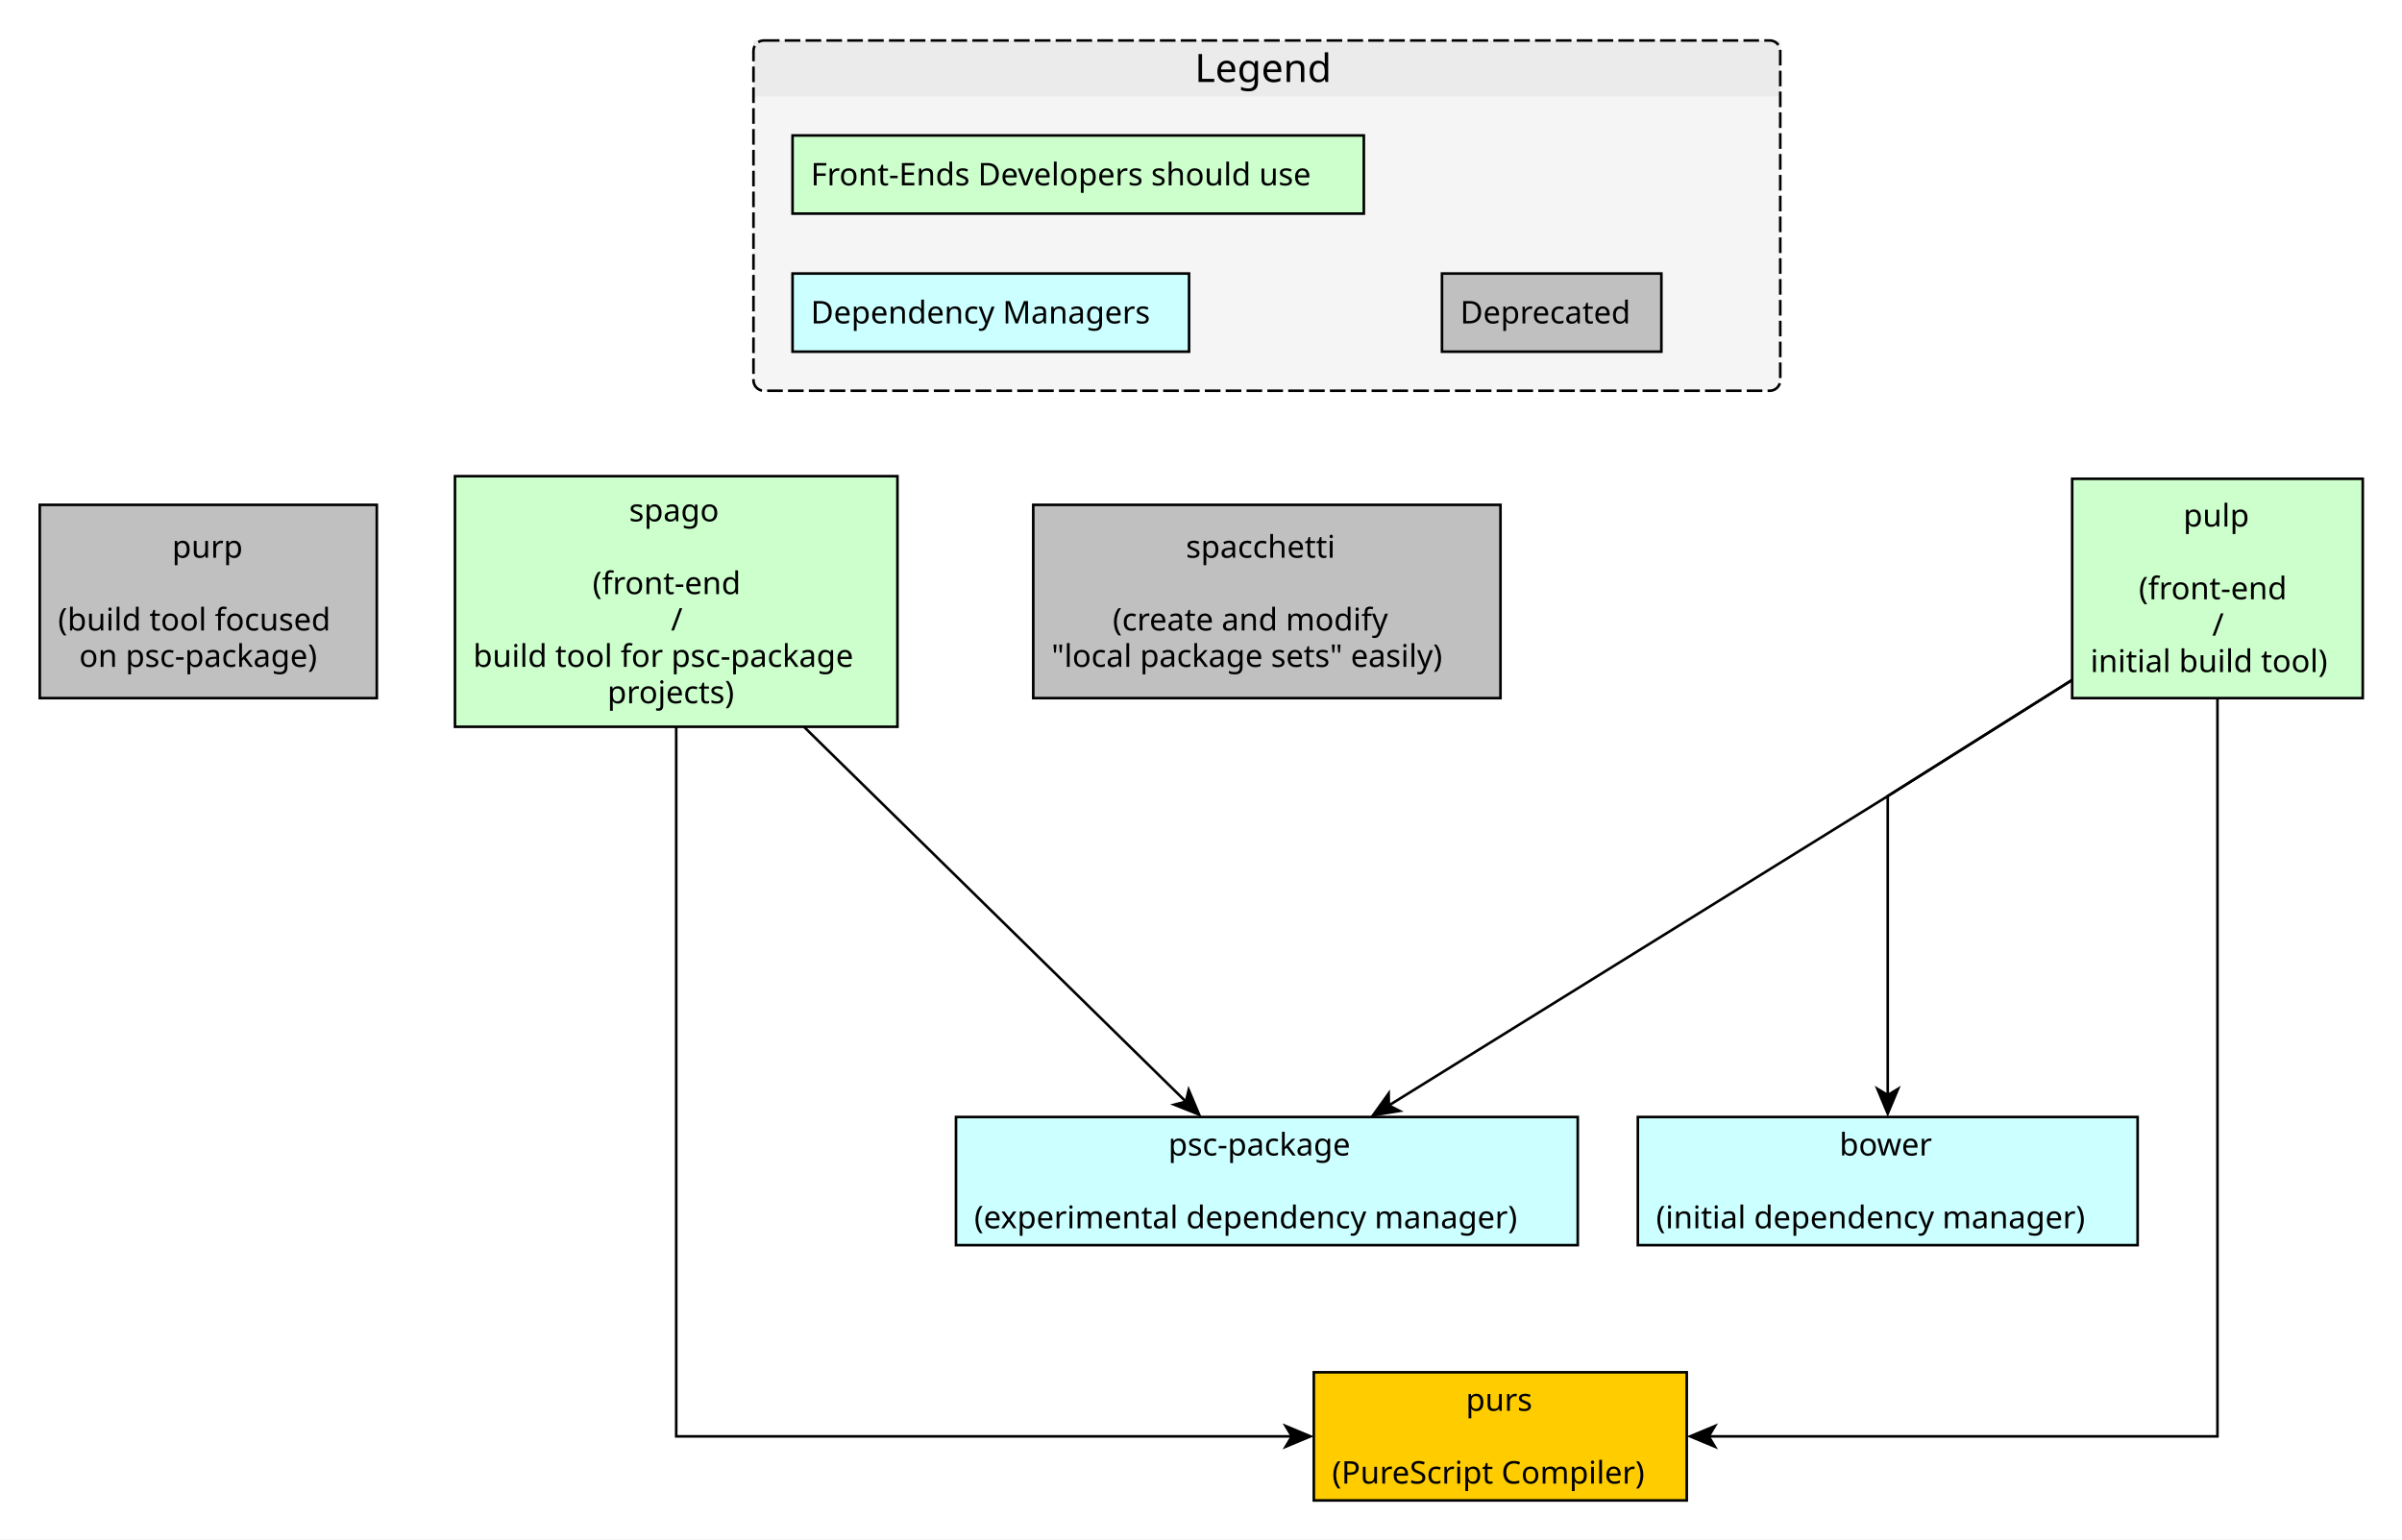
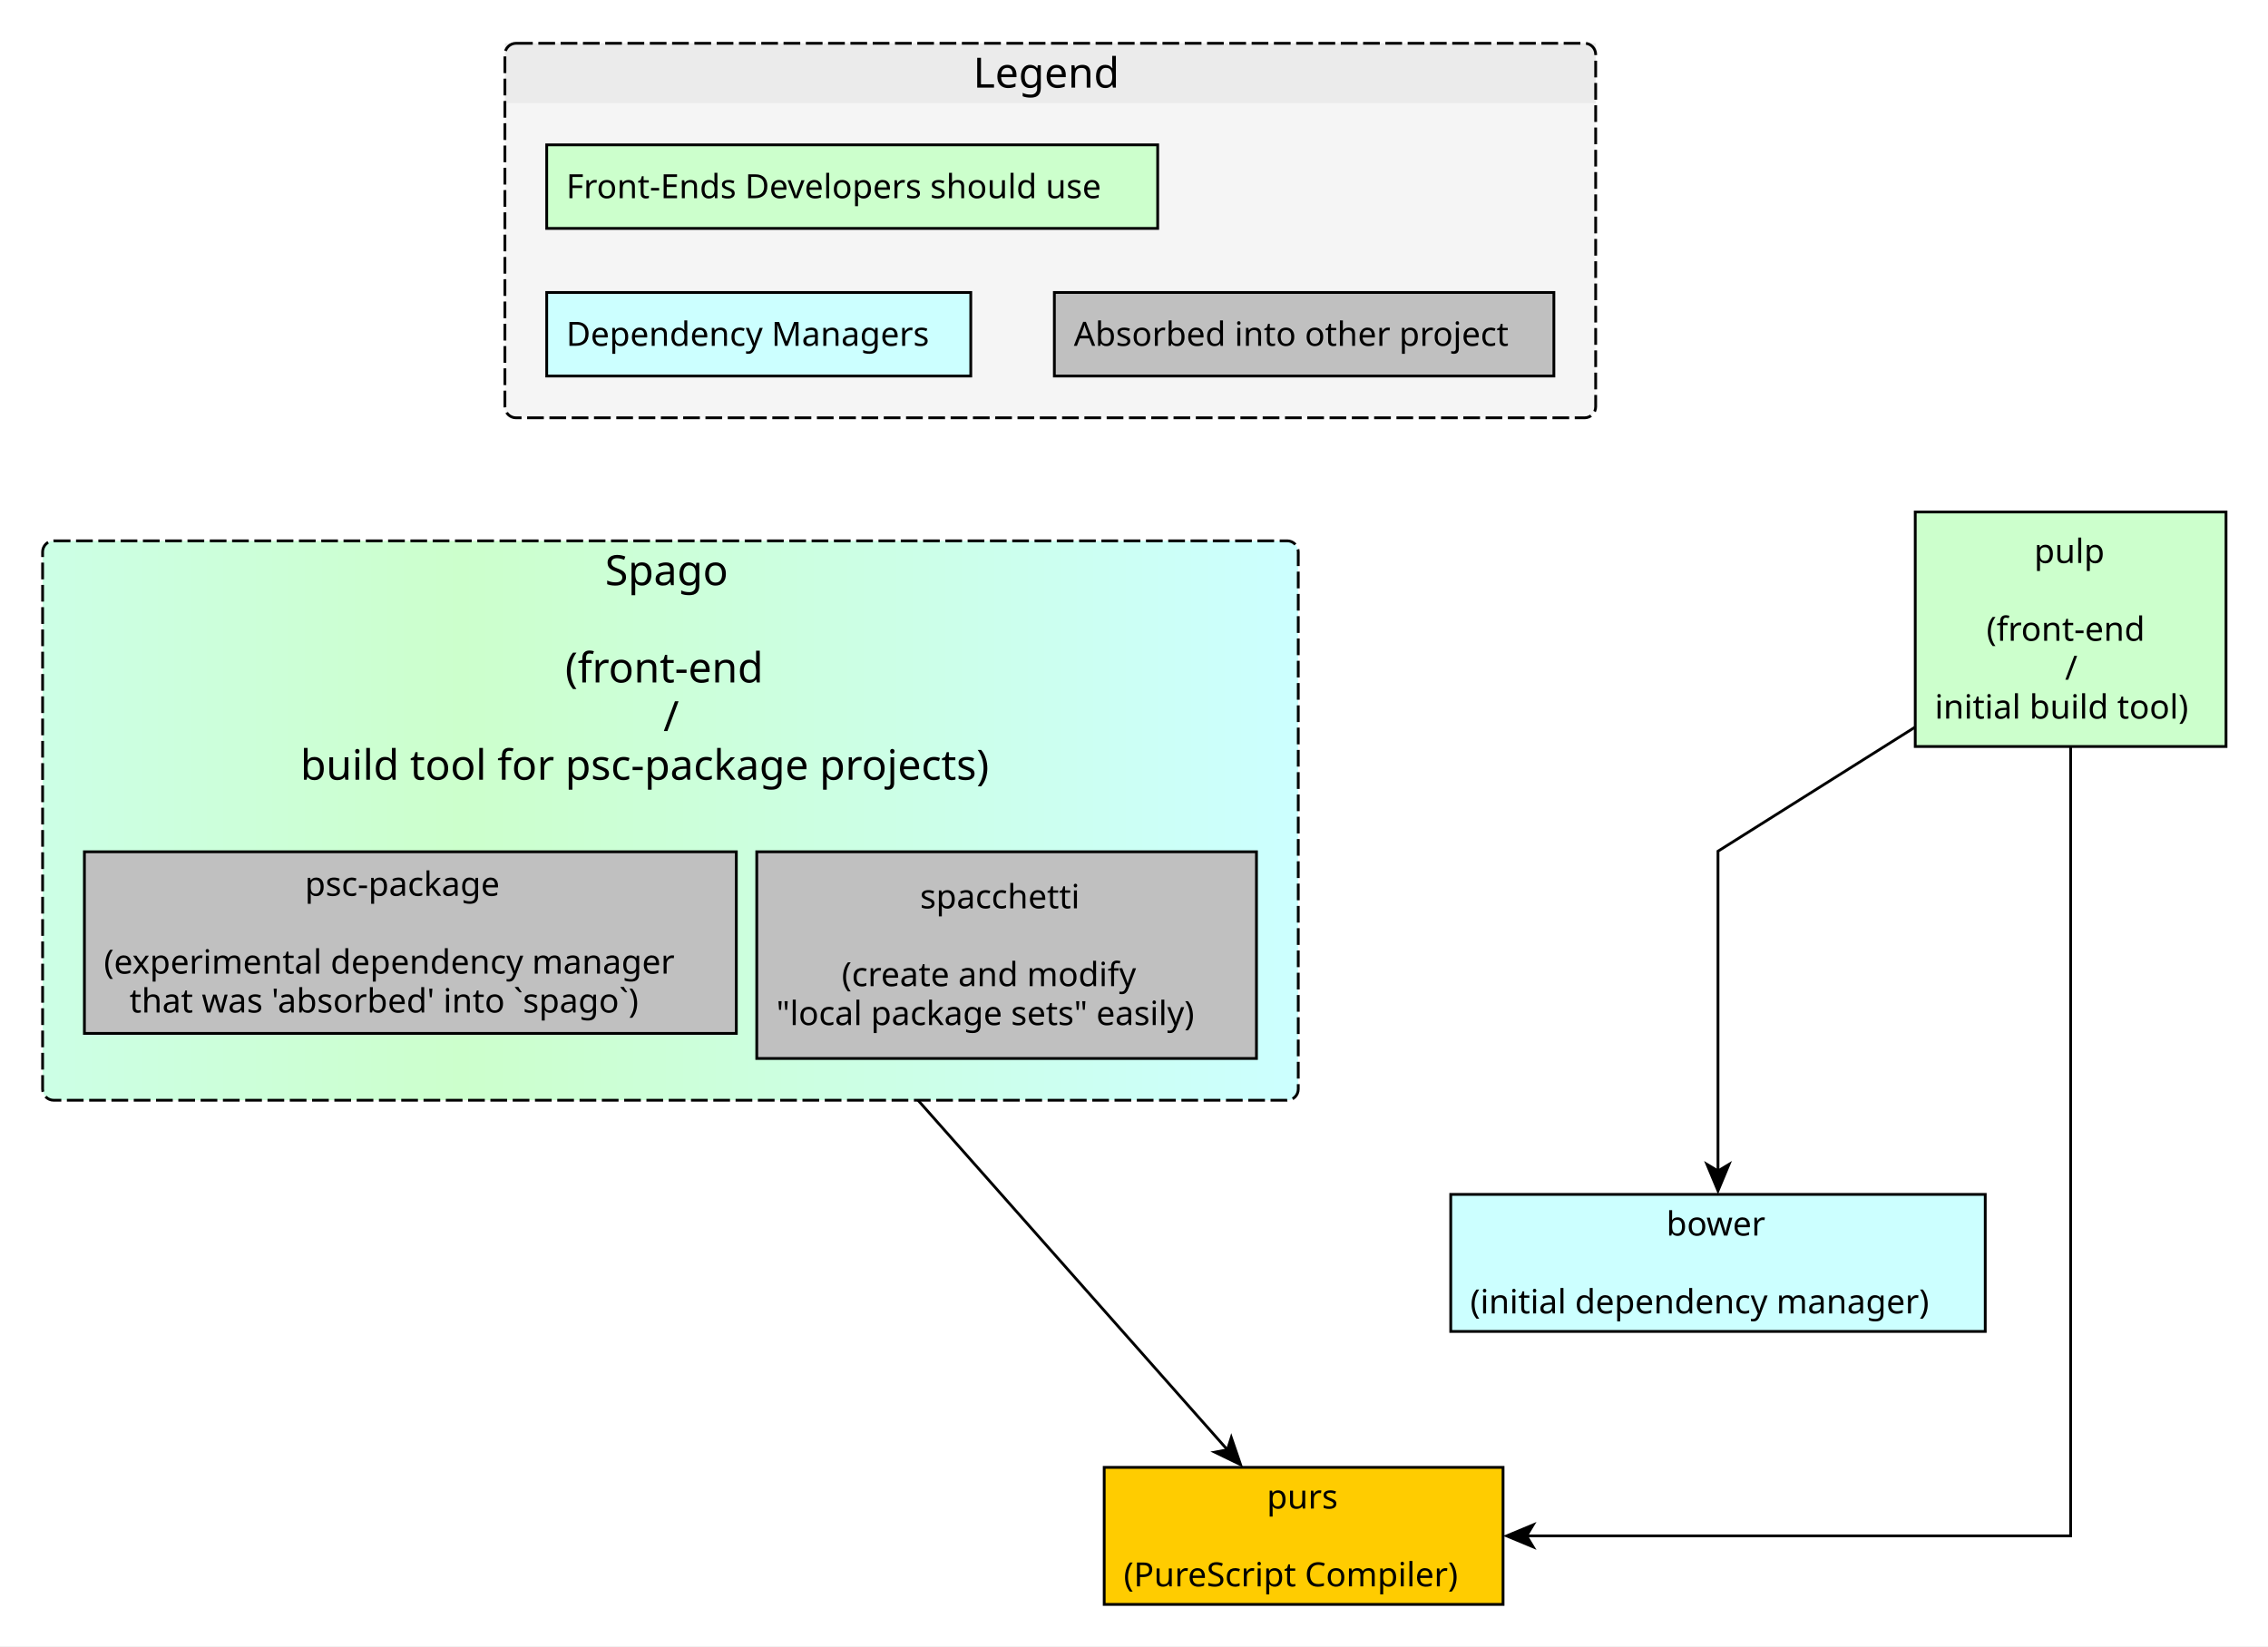
- <svg xmlns="http://www.w3.org/2000/svg" fill-opacity="1" color-rendering="auto" color-interpolation="auto" text-rendering="auto" stroke="black" stroke-linecap="square" width="922" stroke-miterlimit="10" shape-rendering="auto" stroke-opacity="1" fill="black" stroke-dasharray="none" font-weight="normal" stroke-width="1" height="591" font-family="'Dialog'" font-style="normal" stroke-linejoin="miter" font-size="12px" stroke-dashoffset="0" image-rendering="auto">
+ <svg xmlns="http://www.w3.org/2000/svg" fill-opacity="1" color-rendering="auto" color-interpolation="auto" text-rendering="auto" stroke="black" stroke-linecap="square" width="814" stroke-miterlimit="10" shape-rendering="auto" stroke-opacity="1" fill="black" stroke-dasharray="none" font-weight="normal" stroke-width="1" height="591" font-family="'Dialog'" font-style="normal" stroke-linejoin="miter" font-size="12px" stroke-dashoffset="0" image-rendering="auto">
  <defs id="genericDefs" />
  <g>
    <defs id="defs1">
+       <linearGradient x1="114.513" gradientUnits="userSpaceOnUse" x2="414.954" y1="119.158" y2="119.158" id="linearGradient1" spreadMethod="reflect">
+         <stop stop-opacity="1" stop-color="rgb(204,255,204)" offset="0%" />
+         <stop stop-opacity="1" stop-color="rgb(204,255,255)" offset="100%" />
+       </linearGradient>
      <clipPath clipPathUnits="userSpaceOnUse" id="clipPath1">
-         <path d="M0 0 L922 0 L922 591 L0 591 L0 0 Z" />
+         <path d="M0 0 L814 0 L814 591 L0 591 L0 0 Z" />
      </clipPath>
      <clipPath clipPathUnits="userSpaceOnUse" id="clipPath2">
-         <path d="M-159 -75 L763 -75 L763 516 L-159 516 L-159 -75 Z" />
+         <path d="M-51 -75 L763 -75 L763 516 L-51 516 L-51 -75 Z" />
      </clipPath>
    </defs>
-     <g fill="white" text-rendering="geometricPrecision" shape-rendering="geometricPrecision" transform="translate(159,75)" stroke="white">
-       <rect x="-159" width="922" height="591" y="-75" clip-path="url(#clipPath2)" stroke="none" />
+     <g fill="white" text-rendering="geometricPrecision" shape-rendering="geometricPrecision" transform="translate(51,75)" stroke="white">
+       <rect x="-51" width="814" height="591" y="-75" clip-path="url(#clipPath2)" stroke="none" />
    </g>
-     <g fill="rgb(255,204,0)" text-rendering="geometricPrecision" shape-rendering="geometricPrecision" transform="matrix(1,0,0,1,159,75)" stroke="rgb(255,204,0)">
+     <g fill="rgb(255,204,0)" text-rendering="geometricPrecision" shape-rendering="geometricPrecision" transform="matrix(1,0,0,1,51,75)" stroke="rgb(255,204,0)">
      <rect x="345.305" width="143.152" height="49.2" y="451.8" clip-path="url(#clipPath2)" stroke="none" />
    </g>
-     <g text-rendering="geometricPrecision" stroke-miterlimit="1.45" shape-rendering="geometricPrecision" transform="matrix(1,0,0,1,159,75)" stroke-linecap="butt">
+     <g text-rendering="geometricPrecision" stroke-miterlimit="1.45" shape-rendering="geometricPrecision" transform="matrix(1,0,0,1,51,75)" stroke-linecap="butt">
      <rect fill="none" x="345.305" width="143.152" height="49.2" y="451.8" clip-path="url(#clipPath2)" />
      <text x="403.677" xml:space="preserve" y="466.586" clip-path="url(#clipPath2)" font-family="sans-serif" stroke="none">purs</text>
      <text x="414.974" xml:space="preserve" y="480.554" clip-path="url(#clipPath2)" font-family="sans-serif" stroke="none"> </text>
      <text x="352.305" xml:space="preserve" y="494.523" clip-path="url(#clipPath2)" font-family="sans-serif" stroke="none">(PureScript Compiler)</text>
    </g>
-     <g fill="silver" text-rendering="geometricPrecision" shape-rendering="geometricPrecision" transform="matrix(1,0,0,1,159,75)" stroke="silver">
-       <rect x="237.608" width="179.346" height="74.2" y="118.8" clip-path="url(#clipPath2)" stroke="none" />
-     </g>
-     <g text-rendering="geometricPrecision" stroke-miterlimit="1.45" shape-rendering="geometricPrecision" transform="matrix(1,0,0,1,159,75)" stroke-linecap="butt">
-       <rect fill="none" x="237.608" width="179.346" height="74.2" y="118.8" clip-path="url(#clipPath2)" />
-       <text x="296.206" xml:space="preserve" y="139.101" clip-path="url(#clipPath2)" font-family="sans-serif" stroke="none">spacchetti</text>
-       <text x="325.374" xml:space="preserve" y="153.07" clip-path="url(#clipPath2)" font-family="sans-serif" stroke="none"> </text>
-       <text x="268.098" xml:space="preserve" y="167.039" clip-path="url(#clipPath2)" font-family="sans-serif" stroke="none">(create and modify </text>
-       <text x="244.608" xml:space="preserve" y="181.007" clip-path="url(#clipPath2)" font-family="sans-serif" stroke="none">"local package sets" easily)</text>
-     </g>
-     <g fill="rgb(204,255,255)" text-rendering="geometricPrecision" shape-rendering="geometricPrecision" transform="matrix(1,0,0,1,159,75)" stroke="rgb(204,255,255)">
+     <g fill="rgb(204,255,255)" text-rendering="geometricPrecision" shape-rendering="geometricPrecision" transform="matrix(1,0,0,1,51,75)" stroke="rgb(204,255,255)">
      <rect x="469.681" width="191.838" height="49.2" y="353.8" clip-path="url(#clipPath2)" stroke="none" />
    </g>
-     <g text-rendering="geometricPrecision" stroke-miterlimit="1.45" shape-rendering="geometricPrecision" transform="matrix(1,0,0,1,159,75)" stroke-linecap="butt">
+     <g text-rendering="geometricPrecision" stroke-miterlimit="1.45" shape-rendering="geometricPrecision" transform="matrix(1,0,0,1,51,75)" stroke-linecap="butt">
      <rect fill="none" x="469.681" width="191.838" height="49.2" y="353.8" clip-path="url(#clipPath2)" />
      <text x="547.055" xml:space="preserve" y="368.586" clip-path="url(#clipPath2)" font-family="sans-serif" stroke="none">bower</text>
      <text x="563.693" xml:space="preserve" y="382.554" clip-path="url(#clipPath2)" font-family="sans-serif" stroke="none"> </text>
      <text x="476.681" xml:space="preserve" y="396.523" clip-path="url(#clipPath2)" font-family="sans-serif" stroke="none">(initial dependency manager)</text>
    </g>
-     <g fill="rgb(204,255,255)" text-rendering="geometricPrecision" shape-rendering="geometricPrecision" transform="matrix(1,0,0,1,159,75)" stroke="rgb(204,255,255)">
-       <rect x="207.951" width="238.66" height="49.2" y="353.8" clip-path="url(#clipPath2)" stroke="none" />
-     </g>
-     <g text-rendering="geometricPrecision" stroke-miterlimit="1.45" shape-rendering="geometricPrecision" transform="matrix(1,0,0,1,159,75)" stroke-linecap="butt">
-       <rect fill="none" x="207.951" width="238.66" height="49.2" y="353.8" clip-path="url(#clipPath2)" />
-       <text x="289.447" xml:space="preserve" y="368.586" clip-path="url(#clipPath2)" font-family="sans-serif" stroke="none">psc-package</text>
-       <text x="325.374" xml:space="preserve" y="382.554" clip-path="url(#clipPath2)" font-family="sans-serif" stroke="none"> </text>
-       <text x="214.951" xml:space="preserve" y="396.523" clip-path="url(#clipPath2)" font-family="sans-serif" stroke="none">(experimental dependency manager)</text>
-     </g>
-     <g fill="rgb(204,255,204)" text-rendering="geometricPrecision" shape-rendering="geometricPrecision" transform="matrix(1,0,0,1,159,75)" stroke="rgb(204,255,204)">
+     <g fill="rgb(204,255,204)" text-rendering="geometricPrecision" shape-rendering="geometricPrecision" transform="matrix(1,0,0,1,51,75)" stroke="rgb(204,255,204)">
      <rect x="636.395" width="111.541" height="84.2" y="108.8" clip-path="url(#clipPath2)" stroke="none" />
    </g>
-     <g text-rendering="geometricPrecision" stroke-miterlimit="1.45" shape-rendering="geometricPrecision" transform="matrix(1,0,0,1,159,75)" stroke-linecap="butt">
+     <g text-rendering="geometricPrecision" stroke-miterlimit="1.45" shape-rendering="geometricPrecision" transform="matrix(1,0,0,1,51,75)" stroke-linecap="butt">
      <rect fill="none" x="636.395" width="111.541" height="84.2" y="108.8" clip-path="url(#clipPath2)" />
      <text x="679.079" xml:space="preserve" y="127.117" clip-path="url(#clipPath2)" font-family="sans-serif" stroke="none">pulp</text>
      <text x="690.259" xml:space="preserve" y="141.085" clip-path="url(#clipPath2)" font-family="sans-serif" stroke="none"> </text>
      <text x="661.952" xml:space="preserve" y="155.054" clip-path="url(#clipPath2)" font-family="sans-serif" stroke="none">(front-end</text>
      <text x="690.144" xml:space="preserve" y="169.023" clip-path="url(#clipPath2)" font-family="sans-serif" stroke="none">/</text>
      <text x="643.395" xml:space="preserve" y="182.992" clip-path="url(#clipPath2)" font-family="sans-serif" stroke="none">initial build tool)</text>
      <path fill="none" d="M692.166 193 L692.166 476.4 L496.457 476.4" clip-path="url(#clipPath2)" />
      <path d="M488.457 476.4 L500.457 481.4 L497.457 476.4 L500.457 471.4 Z" clip-path="url(#clipPath2)" stroke="none" />
      <path fill="none" d="M636.395 186.014 L565.6 230.589 L565.6 345.8" clip-path="url(#clipPath2)" />
      <path d="M565.6 353.8 L570.6 341.8 L565.6 344.8 L560.6 341.8 Z" clip-path="url(#clipPath2)" stroke="none" />
-       <path fill="none" d="M636.395 186.027 L565.644 230.589 L373.75 349.584" clip-path="url(#clipPath2)" />
-       <path d="M366.952 353.8 L379.785 351.725 L374.6 349.057 L374.515 343.227 Z" clip-path="url(#clipPath2)" stroke="none" />
    </g>
-     <g fill="rgb(245,245,245)" text-rendering="geometricPrecision" shape-rendering="geometricPrecision" transform="matrix(1,0,0,1,159,75)" stroke="rgb(245,245,245)">
-       <rect x="130.217" y="-59.461" clip-path="url(#clipPath2)" width="394.129" rx="4" ry="4" height="134.461" stroke="none" />
-       <rect x="130.217" y="-59.461" clip-path="url(#clipPath2)" fill="rgb(235,235,235)" width="394.129" height="21.461" stroke="none" />
+     <g fill="rgb(245,245,245)" text-rendering="geometricPrecision" shape-rendering="geometricPrecision" transform="matrix(1,0,0,1,51,75)" stroke="rgb(245,245,245)">
+       <rect x="130.217" y="-59.461" clip-path="url(#clipPath2)" width="391.481" rx="4" ry="4" height="134.461" stroke="none" />
+       <rect x="130.217" y="-59.461" clip-path="url(#clipPath2)" fill="rgb(235,235,235)" width="391.481" height="21.461" stroke="none" />
    </g>
-     <g font-size="15px" stroke-linecap="butt" transform="matrix(1,0,0,1,159,75)" text-rendering="geometricPrecision" font-family="sans-serif" shape-rendering="geometricPrecision" stroke-miterlimit="1.45">
-       <text x="299.599" xml:space="preserve" y="-43.538" clip-path="url(#clipPath2)" stroke="none">Legend</text>
-       <rect x="130.217" y="-59.461" clip-path="url(#clipPath2)" fill="none" width="394.129" stroke-dasharray="6,2" rx="4" ry="4" height="134.461" />
+     <g font-size="15px" stroke-linecap="butt" transform="matrix(1,0,0,1,51,75)" text-rendering="geometricPrecision" font-family="sans-serif" shape-rendering="geometricPrecision" stroke-miterlimit="1.45">
+       <text x="298.275" xml:space="preserve" y="-43.538" clip-path="url(#clipPath2)" stroke="none">Legend</text>
+       <rect x="130.217" y="-59.461" clip-path="url(#clipPath2)" fill="none" width="391.481" stroke-dasharray="6,2" rx="4" ry="4" height="134.461" />
    </g>
-     <g fill="rgb(204,255,255)" text-rendering="geometricPrecision" shape-rendering="geometricPrecision" transform="matrix(1,0,0,1,159,75)" stroke="rgb(204,255,255)">
+     <g fill="rgb(204,255,255)" text-rendering="geometricPrecision" shape-rendering="geometricPrecision" transform="matrix(1,0,0,1,51,75)" stroke="rgb(204,255,255)">
      <rect x="145.217" width="152.199" height="30" y="30" clip-path="url(#clipPath2)" stroke="none" />
    </g>
-     <g text-rendering="geometricPrecision" stroke-miterlimit="1.45" shape-rendering="geometricPrecision" transform="matrix(1,0,0,1,159,75)" stroke-linecap="butt">
+     <g text-rendering="geometricPrecision" stroke-miterlimit="1.45" shape-rendering="geometricPrecision" transform="matrix(1,0,0,1,51,75)" stroke-linecap="butt">
      <rect fill="none" x="145.217" width="152.199" height="30" y="30" clip-path="url(#clipPath2)" />
      <text x="152.217" xml:space="preserve" y="49.154" clip-path="url(#clipPath2)" font-family="sans-serif" stroke="none">Dependency Managers</text>
    </g>
-     <g fill="rgb(204,255,204)" text-rendering="geometricPrecision" shape-rendering="geometricPrecision" transform="matrix(1,0,0,1,159,75)" stroke="rgb(204,255,204)">
+     <g fill="rgb(204,255,204)" text-rendering="geometricPrecision" shape-rendering="geometricPrecision" transform="matrix(1,0,0,1,51,75)" stroke="rgb(204,255,204)">
      <rect x="145.217" width="219.283" height="30" y="-23" clip-path="url(#clipPath2)" stroke="none" />
    </g>
-     <g text-rendering="geometricPrecision" stroke-miterlimit="1.45" shape-rendering="geometricPrecision" transform="matrix(1,0,0,1,159,75)" stroke-linecap="butt">
+     <g text-rendering="geometricPrecision" stroke-miterlimit="1.45" shape-rendering="geometricPrecision" transform="matrix(1,0,0,1,51,75)" stroke-linecap="butt">
      <rect fill="none" x="145.217" width="219.283" height="30" y="-23" clip-path="url(#clipPath2)" />
      <text x="152.217" xml:space="preserve" y="-3.846" clip-path="url(#clipPath2)" font-family="sans-serif" stroke="none">Front-Ends Developers should use</text>
    </g>
-     <g fill="silver" text-rendering="geometricPrecision" shape-rendering="geometricPrecision" transform="matrix(1,0,0,1,159,75)" stroke="silver">
-       <rect x="394.5" width="84.213" height="30" y="30" clip-path="url(#clipPath2)" stroke="none" />
+     <g fill="silver" text-rendering="geometricPrecision" shape-rendering="geometricPrecision" transform="matrix(1,0,0,1,51,75)" stroke="silver">
+       <rect x="327.416" width="179.281" height="30" y="30" clip-path="url(#clipPath2)" stroke="none" />
    </g>
-     <g text-rendering="geometricPrecision" stroke-miterlimit="1.45" shape-rendering="geometricPrecision" transform="matrix(1,0,0,1,159,75)" stroke-linecap="butt">
-       <rect fill="none" x="394.5" width="84.213" height="30" y="30" clip-path="url(#clipPath2)" />
-       <text x="401.5" xml:space="preserve" y="49.154" clip-path="url(#clipPath2)" font-family="sans-serif" stroke="none">Deprecated</text>
+     <g text-rendering="geometricPrecision" stroke-miterlimit="1.45" shape-rendering="geometricPrecision" transform="matrix(1,0,0,1,51,75)" stroke-linecap="butt">
+       <rect fill="none" x="327.416" width="179.281" height="30" y="30" clip-path="url(#clipPath2)" />
+       <text x="334.416" xml:space="preserve" y="49.154" clip-path="url(#clipPath2)" font-family="sans-serif" stroke="none">Absorbed into other project</text>
    </g>
-     <g fill="rgb(204,255,204)" text-rendering="geometricPrecision" shape-rendering="geometricPrecision" transform="matrix(1,0,0,1,159,75)" stroke="rgb(204,255,204)">
-       <rect x="15.641" width="169.842" height="96.2" y="107.8" clip-path="url(#clipPath2)" stroke="none" />
+     <g fill="url(#linearGradient1)" text-rendering="geometricPrecision" shape-rendering="geometricPrecision" transform="matrix(1,0,0,1,51,75)" stroke="url(#linearGradient1)">
+       <rect x="-35.708" y="119.158" clip-path="url(#clipPath2)" width="450.662" rx="4" ry="4" height="200.842" stroke="none" />
    </g>
-     <g text-rendering="geometricPrecision" stroke-miterlimit="1.45" shape-rendering="geometricPrecision" transform="matrix(1,0,0,1,159,75)" stroke-linecap="butt">
-       <rect fill="none" x="15.641" width="169.842" height="96.2" y="107.8" clip-path="url(#clipPath2)" />
-       <text x="82.471" xml:space="preserve" y="125.132" clip-path="url(#clipPath2)" font-family="sans-serif" stroke="none">spago</text>
-       <text x="98.655" xml:space="preserve" y="139.101" clip-path="url(#clipPath2)" font-family="sans-serif" stroke="none"> </text>
-       <text x="68.441" xml:space="preserve" y="153.07" clip-path="url(#clipPath2)" font-family="sans-serif" stroke="none">(front-end </text>
-       <text x="98.541" xml:space="preserve" y="167.039" clip-path="url(#clipPath2)" font-family="sans-serif" stroke="none">/</text>
-       <text x="22.641" xml:space="preserve" y="181.007" clip-path="url(#clipPath2)" font-family="sans-serif" stroke="none">build tool for psc-package</text>
-       <text x="74.139" xml:space="preserve" y="194.976" clip-path="url(#clipPath2)" font-family="sans-serif" stroke="none">projects)</text>
+     <g font-size="15px" stroke-linecap="butt" transform="matrix(1,0,0,1,51,75)" text-rendering="geometricPrecision" font-family="sans-serif" shape-rendering="geometricPrecision" stroke-miterlimit="1.45">
+       <text x="166.156" xml:space="preserve" y="135.081" clip-path="url(#clipPath2)" stroke="none">Spago</text>
+       <text x="187.239" xml:space="preserve" y="152.542" clip-path="url(#clipPath2)" stroke="none"> </text>
+       <text x="151.856" xml:space="preserve" y="170.003" clip-path="url(#clipPath2)" stroke="none">(front-end</text>
+       <text x="187.096" xml:space="preserve" y="187.464" clip-path="url(#clipPath2)" stroke="none">/</text>
+       <text x="56.809" xml:space="preserve" y="204.925" clip-path="url(#clipPath2)" stroke="none">build tool for psc-package projects)</text>
+       <rect x="-35.708" y="119.158" clip-path="url(#clipPath2)" fill="none" width="450.662" stroke-dasharray="6,2" rx="4" ry="4" height="200.842" />
    </g>
-     <g fill="silver" text-rendering="geometricPrecision" shape-rendering="geometricPrecision" transform="matrix(1,0,0,1,159,75)" stroke="silver">
-       <rect x="-143.736" width="129.377" height="74.2" y="118.8" clip-path="url(#clipPath2)" stroke="none" />
+     <g fill="silver" text-rendering="geometricPrecision" shape-rendering="geometricPrecision" transform="matrix(1,0,0,1,51,75)" stroke="silver">
+       <rect x="-20.708" width="233.978" height="65.2" y="230.8" clip-path="url(#clipPath2)" stroke="none" />
    </g>
-     <g text-rendering="geometricPrecision" stroke-miterlimit="1.45" shape-rendering="geometricPrecision" transform="matrix(1,0,0,1,159,75)" stroke-linecap="butt">
-       <rect fill="none" x="-143.736" width="129.377" height="74.2" y="118.8" clip-path="url(#clipPath2)" />
-       <text x="-92.934" xml:space="preserve" y="139.101" clip-path="url(#clipPath2)" font-family="sans-serif" stroke="none">purp</text>
-       <text x="-80.954" xml:space="preserve" y="153.07" clip-path="url(#clipPath2)" font-family="sans-serif" stroke="none"> </text>
-       <text x="-136.736" xml:space="preserve" y="167.039" clip-path="url(#clipPath2)" font-family="sans-serif" stroke="none">(build tool focused </text>
-       <text x="-128.603" xml:space="preserve" y="181.007" clip-path="url(#clipPath2)" font-family="sans-serif" stroke="none">on psc-package)</text>
-       <path fill="none" d="M149.574 204 L296.505 348.197" clip-path="url(#clipPath2)" />
-       <path d="M302.215 353.8 L297.152 341.826 L295.791 347.496 L290.148 348.963 Z" clip-path="url(#clipPath2)" stroke="none" />
-       <path fill="none" d="M100.562 204 L100.562 476.4 L337.305 476.4" clip-path="url(#clipPath2)" />
-       <path d="M345.305 476.4 L333.305 471.4 L336.305 476.4 L333.305 481.4 Z" clip-path="url(#clipPath2)" stroke="none" />
+     <g text-rendering="geometricPrecision" stroke-miterlimit="1.45" shape-rendering="geometricPrecision" transform="matrix(1,0,0,1,51,75)" stroke-linecap="butt">
+       <rect fill="none" x="-20.708" width="233.978" height="65.2" y="230.8" clip-path="url(#clipPath2)" />
+       <text x="58.447" xml:space="preserve" y="246.601" clip-path="url(#clipPath2)" font-family="sans-serif" stroke="none">psc-package</text>
+       <text x="94.374" xml:space="preserve" y="260.57" clip-path="url(#clipPath2)" font-family="sans-serif" stroke="none"> </text>
+       <text x="-13.708" xml:space="preserve" y="274.539" clip-path="url(#clipPath2)" font-family="sans-serif" stroke="none">(experimental dependency manager</text>
+       <text x="-4.524" xml:space="preserve" y="288.507" clip-path="url(#clipPath2)" font-family="sans-serif" stroke="none">that was 'absorbed' into `spago`)</text>
+     </g>
+     <g fill="silver" text-rendering="geometricPrecision" shape-rendering="geometricPrecision" transform="matrix(1,0,0,1,51,75)" stroke="silver">
+       <rect x="220.608" width="179.346" height="74.2" y="230.8" clip-path="url(#clipPath2)" stroke="none" />
+     </g>
+     <g text-rendering="geometricPrecision" stroke-miterlimit="1.45" shape-rendering="geometricPrecision" transform="matrix(1,0,0,1,51,75)" stroke-linecap="butt">
+       <rect fill="none" x="220.608" width="179.346" height="74.2" y="230.8" clip-path="url(#clipPath2)" />
+       <text x="279.206" xml:space="preserve" y="251.101" clip-path="url(#clipPath2)" font-family="sans-serif" stroke="none">spacchetti</text>
+       <text x="308.374" xml:space="preserve" y="265.07" clip-path="url(#clipPath2)" font-family="sans-serif" stroke="none"> </text>
+       <text x="251.098" xml:space="preserve" y="279.039" clip-path="url(#clipPath2)" font-family="sans-serif" stroke="none">(create and modify </text>
+       <text x="227.608" xml:space="preserve" y="293.007" clip-path="url(#clipPath2)" font-family="sans-serif" stroke="none">"local package sets" easily)</text>
+       <path fill="none" d="M278.479 319.994 L389.811 445.809" clip-path="url(#clipPath2)" />
+       <path d="M395.113 451.8 L390.905 439.5 L389.149 445.06 L383.416 446.127 Z" clip-path="url(#clipPath2)" stroke="none" />
    </g>
  </g>
</svg>
